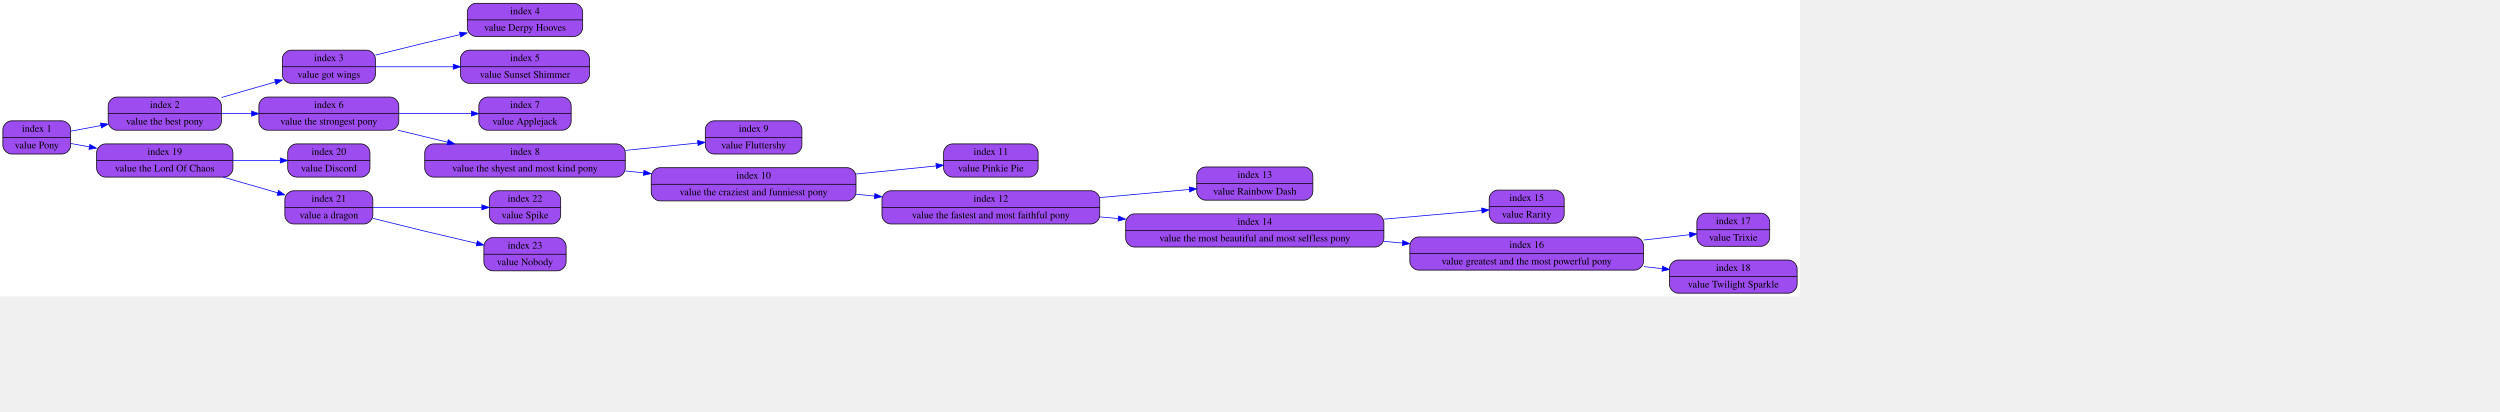
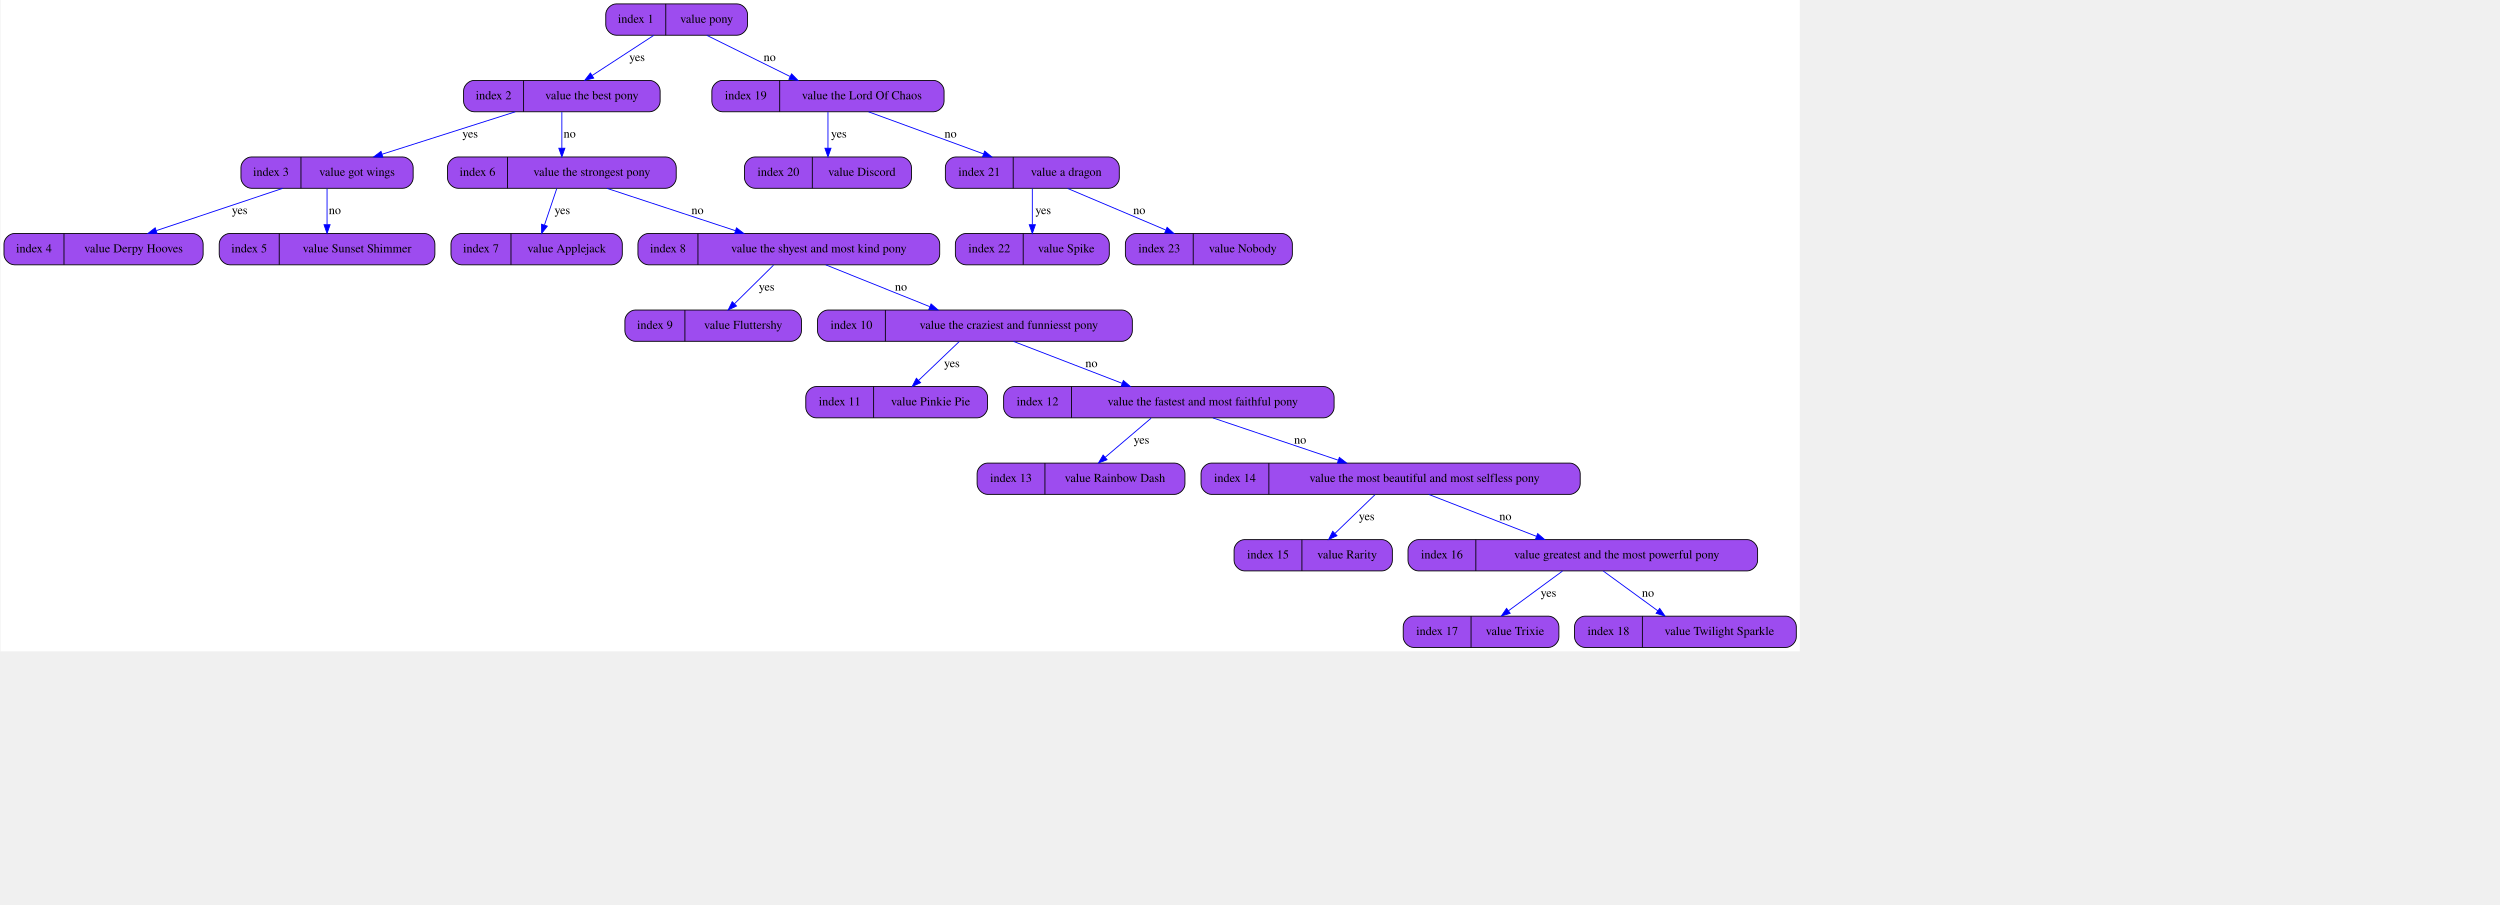
- <svg xmlns="http://www.w3.org/2000/svg" width="3467pt" height="571pt" viewBox="0.00 0.00 2496.00 411.00">
-   <g id="graph0" class="graph" transform="scale(0.72 0.72) rotate(0) translate(4 407)">
-     <polygon fill="white" stroke="transparent" points="-4,4 -4,-407 2492,-407 2492,4 -4,4" />
+ <svg xmlns="http://www.w3.org/2000/svg" width="2874pt" height="1040pt" viewBox="0.00 0.00 2069.00 749.00">
+   <g id="graph0" class="graph" transform="scale(0.72 0.72) rotate(0) translate(4 745)">
+     <polygon fill="white" stroke="transparent" points="-4,4 -4,-745 2065,-745 2065,4 -4,4" />
    <g id="node1" class="node">
-       <path fill="#9d4cef" stroke="black" d="M12,-193.5C12,-193.5 82,-193.5 82,-193.5 88,-193.5 94,-199.5 94,-205.5 94,-205.5 94,-227.5 94,-227.5 94,-233.5 88,-239.5 82,-239.5 82,-239.5 12,-239.5 12,-239.5 6,-239.5 0,-233.5 0,-227.5 0,-227.5 0,-205.5 0,-205.5 0,-199.5 6,-193.5 12,-193.5" />
-       <text text-anchor="middle" x="47" y="-224.3" font-family="Times,serif" font-size="14.00">index 1</text>
-       <polyline fill="none" stroke="black" points="0,-216.5 94,-216.5 " />
-       <text text-anchor="middle" x="47" y="-201.3" font-family="Times,serif" font-size="14.00">value Pony</text>
+       <path fill="#9d4cef" stroke="black" d="M704,-704.5C704,-704.5 843,-704.5 843,-704.5 849,-704.5 855,-710.5 855,-716.5 855,-716.5 855,-728.5 855,-728.5 855,-734.5 849,-740.5 843,-740.5 843,-740.5 704,-740.5 704,-740.5 698,-740.5 692,-734.5 692,-728.5 692,-728.5 692,-716.5 692,-716.5 692,-710.5 698,-704.5 704,-704.5" />
+       <text text-anchor="middle" x="726.5" y="-718.8" font-family="Times,serif" font-size="14.00">index 1</text>
+       <polyline fill="none" stroke="black" points="761,-704.5 761,-740.5 " />
+       <text text-anchor="middle" x="808" y="-718.8" font-family="Times,serif" font-size="14.00">value pony</text>
    </g>
    <g id="node2" class="node">
-       <path fill="#9d4cef" stroke="black" d="M158,-226.5C158,-226.5 291,-226.5 291,-226.5 297,-226.5 303,-232.5 303,-238.5 303,-238.5 303,-260.5 303,-260.5 303,-266.5 297,-272.5 291,-272.5 291,-272.5 158,-272.5 158,-272.5 152,-272.5 146,-266.5 146,-260.5 146,-260.5 146,-238.5 146,-238.5 146,-232.5 152,-226.5 158,-226.5" />
-       <text text-anchor="middle" x="224.5" y="-257.3" font-family="Times,serif" font-size="14.00">index 2</text>
-       <polyline fill="none" stroke="black" points="146,-249.5 303,-249.5 " />
-       <text text-anchor="middle" x="224.5" y="-234.3" font-family="Times,serif" font-size="14.00">value the best pony</text>
+       <path fill="#9d4cef" stroke="black" d="M540.5,-616.5C540.5,-616.5 742.5,-616.5 742.5,-616.5 748.5,-616.5 754.5,-622.5 754.5,-628.5 754.5,-628.5 754.5,-640.5 754.5,-640.5 754.5,-646.5 748.5,-652.5 742.5,-652.5 742.5,-652.5 540.5,-652.5 540.5,-652.5 534.5,-652.5 528.5,-646.5 528.5,-640.5 528.5,-640.5 528.5,-628.5 528.5,-628.5 528.5,-622.5 534.5,-616.5 540.5,-616.5" />
+       <text text-anchor="middle" x="563" y="-630.8" font-family="Times,serif" font-size="14.00">index 2</text>
+       <polyline fill="none" stroke="black" points="597.5,-616.5 597.5,-652.5 " />
+       <text text-anchor="middle" x="676" y="-630.8" font-family="Times,serif" font-size="14.00">value the best pony</text>
    </g>
    <g id="edge1" class="edge">
-       <path fill="none" stroke="blue" d="M94.11,-225.17C106.98,-227.59 121.41,-230.3 135.84,-233.02" />
-       <polygon fill="blue" stroke="blue" points="135.33,-236.48 145.8,-234.89 136.62,-229.6 135.33,-236.48" />
+       <path fill="none" stroke="blue" d="M747.11,-704.3C726.78,-691.06 698.5,-672.64 676.33,-658.19" />
+       <polygon fill="blue" stroke="blue" points="678.14,-655.19 667.85,-652.67 674.32,-661.06 678.14,-655.19" />
+       <text text-anchor="middle" x="728" y="-674.8" font-family="Times,serif" font-size="14.00">yes</text>
    </g>
    <g id="node19" class="node">
-       <path fill="#9d4cef" stroke="black" d="M142,-161.5C142,-161.5 307,-161.5 307,-161.5 313,-161.5 319,-167.5 319,-173.5 319,-173.5 319,-195.5 319,-195.5 319,-201.5 313,-207.5 307,-207.5 307,-207.5 142,-207.5 142,-207.5 136,-207.5 130,-201.5 130,-195.5 130,-195.5 130,-173.5 130,-173.5 130,-167.5 136,-161.5 142,-161.5" />
-       <text text-anchor="middle" x="224.5" y="-192.3" font-family="Times,serif" font-size="14.00">index 19</text>
-       <polyline fill="none" stroke="black" points="130,-184.5 319,-184.5 " />
-       <text text-anchor="middle" x="224.5" y="-169.3" font-family="Times,serif" font-size="14.00">value the Lord Of Chaos</text>
+       <path fill="#9d4cef" stroke="black" d="M826,-616.5C826,-616.5 1069,-616.5 1069,-616.5 1075,-616.5 1081,-622.5 1081,-628.5 1081,-628.5 1081,-640.5 1081,-640.5 1081,-646.5 1075,-652.5 1069,-652.5 1069,-652.5 826,-652.5 826,-652.5 820,-652.5 814,-646.5 814,-640.5 814,-640.5 814,-628.5 814,-628.5 814,-622.5 820,-616.5 826,-616.5" />
+       <text text-anchor="middle" x="853" y="-630.8" font-family="Times,serif" font-size="14.00">index 19</text>
+       <polyline fill="none" stroke="black" points="892,-616.5 892,-652.5 " />
+       <text text-anchor="middle" x="986.5" y="-630.8" font-family="Times,serif" font-size="14.00">value the Lord Of Chaos</text>
    </g>
    <g id="edge18" class="edge">
-       <path fill="none" stroke="blue" d="M94.11,-208.09C102.15,-206.63 110.8,-205.05 119.68,-203.43" />
-       <polygon fill="blue" stroke="blue" points="120.57,-206.83 129.78,-201.59 119.32,-199.94 120.57,-206.83" />
+       <path fill="none" stroke="blue" d="M808.29,-704.3C835.77,-690.72 874.26,-671.7 903.81,-657.09" />
+       <polygon fill="blue" stroke="blue" points="905.65,-660.09 913.06,-652.52 902.55,-653.81 905.65,-660.09" />
+       <text text-anchor="middle" x="880.5" y="-674.8" font-family="Times,serif" font-size="14.00">no</text>
    </g>
    <g id="node3" class="node">
-       <path fill="#9d4cef" stroke="black" d="M399.5,-291.5C399.5,-291.5 504.5,-291.5 504.5,-291.5 510.5,-291.5 516.5,-297.5 516.5,-303.5 516.5,-303.5 516.5,-325.5 516.5,-325.5 516.5,-331.5 510.5,-337.5 504.5,-337.5 504.5,-337.5 399.5,-337.5 399.5,-337.5 393.5,-337.5 387.5,-331.5 387.5,-325.5 387.5,-325.5 387.5,-303.5 387.5,-303.5 387.5,-297.5 393.5,-291.5 399.5,-291.5" />
-       <text text-anchor="middle" x="452" y="-322.3" font-family="Times,serif" font-size="14.00">index 3</text>
-       <polyline fill="none" stroke="black" points="387.5,-314.5 516.5,-314.5 " />
-       <text text-anchor="middle" x="452" y="-299.3" font-family="Times,serif" font-size="14.00">value got wings</text>
+       <path fill="#9d4cef" stroke="black" d="M284.5,-528.5C284.5,-528.5 458.5,-528.5 458.5,-528.5 464.5,-528.5 470.5,-534.5 470.5,-540.5 470.5,-540.5 470.5,-552.5 470.5,-552.5 470.5,-558.5 464.5,-564.5 458.5,-564.5 458.5,-564.5 284.5,-564.5 284.5,-564.5 278.5,-564.5 272.5,-558.5 272.5,-552.5 272.5,-552.5 272.5,-540.5 272.5,-540.5 272.5,-534.5 278.5,-528.5 284.5,-528.5" />
+       <text text-anchor="middle" x="307" y="-542.8" font-family="Times,serif" font-size="14.00">index 3</text>
+       <polyline fill="none" stroke="black" points="341.5,-528.5 341.5,-564.5 " />
+       <text text-anchor="middle" x="406" y="-542.8" font-family="Times,serif" font-size="14.00">value got wings</text>
    </g>
    <g id="edge2" class="edge">
-       <path fill="none" stroke="blue" d="M303.1,-271.87C327.29,-278.84 353.87,-286.5 377.75,-293.39" />
-       <polygon fill="blue" stroke="blue" points="376.88,-296.78 387.45,-296.18 378.81,-290.05 376.88,-296.78" />
+       <path fill="none" stroke="blue" d="M587.83,-616.41C543.76,-602.37 481.23,-582.45 434.73,-567.64" />
+       <polygon fill="blue" stroke="blue" points="435.66,-564.26 425.06,-564.56 433.53,-570.93 435.66,-564.26" />
+       <text text-anchor="middle" x="536" y="-586.8" font-family="Times,serif" font-size="14.00">yes</text>
    </g>
    <g id="node6" class="node">
-       <path fill="#9d4cef" stroke="black" d="M367,-226.5C367,-226.5 537,-226.5 537,-226.5 543,-226.5 549,-232.5 549,-238.5 549,-238.5 549,-260.5 549,-260.5 549,-266.5 543,-272.5 537,-272.5 537,-272.5 367,-272.5 367,-272.5 361,-272.5 355,-266.5 355,-260.5 355,-260.5 355,-238.5 355,-238.5 355,-232.5 361,-226.5 367,-226.5" />
-       <text text-anchor="middle" x="452" y="-257.3" font-family="Times,serif" font-size="14.00">index 6</text>
-       <polyline fill="none" stroke="black" points="355,-249.5 549,-249.5 " />
-       <text text-anchor="middle" x="452" y="-234.3" font-family="Times,serif" font-size="14.00">value the strongest pony</text>
+       <path fill="#9d4cef" stroke="black" d="M522,-528.5C522,-528.5 761,-528.5 761,-528.5 767,-528.5 773,-534.5 773,-540.5 773,-540.5 773,-552.5 773,-552.5 773,-558.5 767,-564.5 761,-564.5 761,-564.5 522,-564.5 522,-564.5 516,-564.5 510,-558.5 510,-552.5 510,-552.5 510,-540.5 510,-540.5 510,-534.5 516,-528.5 522,-528.5" />
+       <text text-anchor="middle" x="544.5" y="-542.8" font-family="Times,serif" font-size="14.00">index 6</text>
+       <polyline fill="none" stroke="black" points="579,-528.5 579,-564.5 " />
+       <text text-anchor="middle" x="676" y="-542.8" font-family="Times,serif" font-size="14.00">value the strongest pony</text>
    </g>
    <g id="edge5" class="edge">
-       <path fill="none" stroke="blue" d="M303.1,-249.5C316.53,-249.5 330.7,-249.5 344.74,-249.5" />
-       <polygon fill="blue" stroke="blue" points="344.92,-253 354.92,-249.5 344.92,-246 344.92,-253" />
+       <path fill="none" stroke="blue" d="M641.5,-616.1C641.5,-604.25 641.5,-588.32 641.5,-574.79" />
+       <polygon fill="blue" stroke="blue" points="645,-574.58 641.5,-564.58 638,-574.58 645,-574.58" />
+       <text text-anchor="middle" x="650.5" y="-586.8" font-family="Times,serif" font-size="14.00">no</text>
    </g>
    <g id="node4" class="node">
-       <path fill="#9d4cef" stroke="black" d="M656,-356.5C656,-356.5 792,-356.5 792,-356.5 798,-356.5 804,-362.5 804,-368.5 804,-368.5 804,-390.5 804,-390.5 804,-396.5 798,-402.5 792,-402.5 792,-402.5 656,-402.5 656,-402.5 650,-402.5 644,-396.5 644,-390.5 644,-390.5 644,-368.5 644,-368.5 644,-362.5 650,-356.5 656,-356.5" />
-       <text text-anchor="middle" x="724" y="-387.3" font-family="Times,serif" font-size="14.00">index 4</text>
-       <polyline fill="none" stroke="black" points="644,-379.5 804,-379.5 " />
-       <text text-anchor="middle" x="724" y="-364.3" font-family="Times,serif" font-size="14.00">value Derpy Hooves</text>
+       <path fill="#9d4cef" stroke="black" d="M12,-440.5C12,-440.5 217,-440.5 217,-440.5 223,-440.5 229,-446.5 229,-452.5 229,-452.5 229,-464.5 229,-464.5 229,-470.5 223,-476.5 217,-476.5 217,-476.5 12,-476.5 12,-476.5 6,-476.5 0,-470.5 0,-464.5 0,-464.5 0,-452.5 0,-452.5 0,-446.5 6,-440.5 12,-440.5" />
+       <text text-anchor="middle" x="34.5" y="-454.8" font-family="Times,serif" font-size="14.00">index 4</text>
+       <polyline fill="none" stroke="black" points="69,-440.5 69,-476.5 " />
+       <text text-anchor="middle" x="149" y="-454.8" font-family="Times,serif" font-size="14.00">value Derpy Hooves</text>
    </g>
    <g id="edge3" class="edge">
-       <path fill="none" stroke="blue" d="M516.73,-330.67C538.38,-336.1 562.72,-342.13 585,-347.5 600.74,-351.29 617.51,-355.25 633.74,-359.04" />
-       <polygon fill="blue" stroke="blue" points="633.23,-362.51 643.77,-361.37 634.82,-355.7 633.23,-362.51" />
+       <path fill="none" stroke="blue" d="M320.42,-528.41C278.64,-514.43 219.45,-494.62 175.24,-479.83" />
+       <polygon fill="blue" stroke="blue" points="176.08,-476.42 165.49,-476.56 173.86,-483.05 176.08,-476.42" />
+       <text text-anchor="middle" x="271" y="-498.8" font-family="Times,serif" font-size="14.00">yes</text>
    </g>
    <g id="node5" class="node">
-       <path fill="#9d4cef" stroke="black" d="M646.5,-291.5C646.5,-291.5 801.5,-291.5 801.5,-291.5 807.5,-291.5 813.5,-297.5 813.5,-303.5 813.5,-303.5 813.5,-325.5 813.5,-325.5 813.5,-331.5 807.5,-337.5 801.5,-337.5 801.5,-337.5 646.5,-337.5 646.5,-337.5 640.5,-337.5 634.5,-331.5 634.5,-325.5 634.5,-325.5 634.5,-303.5 634.5,-303.5 634.5,-297.5 640.5,-291.5 646.5,-291.5" />
-       <text text-anchor="middle" x="724" y="-322.3" font-family="Times,serif" font-size="14.00">index 5</text>
-       <polyline fill="none" stroke="black" points="634.5,-314.5 813.5,-314.5 " />
-       <text text-anchor="middle" x="724" y="-299.3" font-family="Times,serif" font-size="14.00">value Sunset Shimmer</text>
+       <path fill="#9d4cef" stroke="black" d="M259.5,-440.5C259.5,-440.5 483.5,-440.5 483.5,-440.5 489.5,-440.5 495.5,-446.5 495.5,-452.5 495.5,-452.5 495.5,-464.5 495.5,-464.5 495.5,-470.5 489.5,-476.5 483.5,-476.5 483.5,-476.5 259.5,-476.5 259.5,-476.5 253.5,-476.5 247.5,-470.5 247.5,-464.5 247.5,-464.5 247.5,-452.5 247.5,-452.5 247.5,-446.5 253.5,-440.5 259.5,-440.5" />
+       <text text-anchor="middle" x="282" y="-454.8" font-family="Times,serif" font-size="14.00">index 5</text>
+       <polyline fill="none" stroke="black" points="316.5,-440.5 316.5,-476.5 " />
+       <text text-anchor="middle" x="406" y="-454.8" font-family="Times,serif" font-size="14.00">value Sunset Shimmer</text>
    </g>
    <g id="edge4" class="edge">
-       <path fill="none" stroke="blue" d="M516.64,-314.5C548.78,-314.5 588.49,-314.5 624.46,-314.5" />
-       <polygon fill="blue" stroke="blue" points="624.5,-318 634.5,-314.5 624.5,-311 624.5,-318" />
+       <path fill="none" stroke="blue" d="M371.5,-528.1C371.5,-516.25 371.5,-500.32 371.5,-486.79" />
+       <polygon fill="blue" stroke="blue" points="375,-486.58 371.5,-476.58 368,-486.58 375,-486.58" />
+       <text text-anchor="middle" x="380.5" y="-498.8" font-family="Times,serif" font-size="14.00">no</text>
    </g>
    <g id="node7" class="node">
-       <path fill="#9d4cef" stroke="black" d="M672,-226.5C672,-226.5 776,-226.5 776,-226.5 782,-226.5 788,-232.5 788,-238.5 788,-238.5 788,-260.5 788,-260.5 788,-266.5 782,-272.5 776,-272.5 776,-272.5 672,-272.5 672,-272.5 666,-272.5 660,-266.5 660,-260.5 660,-260.5 660,-238.5 660,-238.5 660,-232.5 666,-226.5 672,-226.5" />
-       <text text-anchor="middle" x="724" y="-257.3" font-family="Times,serif" font-size="14.00">index 7</text>
-       <polyline fill="none" stroke="black" points="660,-249.5 788,-249.5 " />
-       <text text-anchor="middle" x="724" y="-234.3" font-family="Times,serif" font-size="14.00">value Applejack</text>
+       <path fill="#9d4cef" stroke="black" d="M526,-440.5C526,-440.5 699,-440.5 699,-440.5 705,-440.5 711,-446.5 711,-452.5 711,-452.5 711,-464.5 711,-464.5 711,-470.5 705,-476.5 699,-476.5 699,-476.5 526,-476.5 526,-476.5 520,-476.5 514,-470.5 514,-464.5 514,-464.5 514,-452.5 514,-452.5 514,-446.5 520,-440.5 526,-440.5" />
+       <text text-anchor="middle" x="548.5" y="-454.8" font-family="Times,serif" font-size="14.00">index 7</text>
+       <polyline fill="none" stroke="black" points="583,-440.5 583,-476.5 " />
+       <text text-anchor="middle" x="647" y="-454.8" font-family="Times,serif" font-size="14.00">value Applejack</text>
    </g>
    <g id="edge6" class="edge">
-       <path fill="none" stroke="blue" d="M549.33,-249.5C582.26,-249.5 618.54,-249.5 649.39,-249.5" />
-       <polygon fill="blue" stroke="blue" points="649.63,-253 659.63,-249.5 649.63,-246 649.63,-253" />
+       <path fill="none" stroke="blue" d="M635.63,-528.1C631.6,-516.13 626.16,-500 621.57,-486.39" />
+       <polygon fill="blue" stroke="blue" points="624.77,-484.94 618.26,-476.58 618.14,-487.18 624.77,-484.94" />
+       <text text-anchor="middle" x="642" y="-498.8" font-family="Times,serif" font-size="14.00">yes</text>
    </g>
    <g id="node8" class="node">
-       <path fill="#9d4cef" stroke="black" d="M597,-161.5C597,-161.5 851,-161.5 851,-161.5 857,-161.5 863,-167.5 863,-173.5 863,-173.5 863,-195.5 863,-195.5 863,-201.5 857,-207.5 851,-207.5 851,-207.5 597,-207.5 597,-207.5 591,-207.5 585,-201.5 585,-195.5 585,-195.5 585,-173.5 585,-173.5 585,-167.5 591,-161.5 597,-161.5" />
-       <text text-anchor="middle" x="724" y="-192.3" font-family="Times,serif" font-size="14.00">index 8</text>
-       <polyline fill="none" stroke="black" points="585,-184.5 863,-184.5 " />
-       <text text-anchor="middle" x="724" y="-169.3" font-family="Times,serif" font-size="14.00">value the shyest and most kind pony</text>
+       <path fill="#9d4cef" stroke="black" d="M741,-440.5C741,-440.5 1064,-440.5 1064,-440.5 1070,-440.5 1076,-446.5 1076,-452.5 1076,-452.5 1076,-464.5 1076,-464.5 1076,-470.5 1070,-476.5 1064,-476.5 1064,-476.5 741,-476.5 741,-476.5 735,-476.5 729,-470.5 729,-464.5 729,-464.5 729,-452.5 729,-452.5 729,-446.5 735,-440.5 741,-440.5" />
+       <text text-anchor="middle" x="763.5" y="-454.8" font-family="Times,serif" font-size="14.00">index 8</text>
+       <polyline fill="none" stroke="black" points="798,-440.5 798,-476.5 " />
+       <text text-anchor="middle" x="937" y="-454.8" font-family="Times,serif" font-size="14.00">value the shyest and most kind pony</text>
    </g>
    <g id="edge7" class="edge">
-       <path fill="none" stroke="blue" d="M547.81,-226.48C560.31,-223.45 572.96,-220.4 585,-217.5 595.27,-215.03 605.97,-212.46 616.67,-209.89" />
-       <polygon fill="blue" stroke="blue" points="617.57,-213.28 626.48,-207.54 615.94,-206.47 617.57,-213.28" />
+       <path fill="none" stroke="blue" d="M693.38,-528.41C735.9,-514.4 796.17,-494.54 841.09,-479.73" />
+       <polygon fill="blue" stroke="blue" points="842.32,-483.02 850.72,-476.56 840.13,-476.37 842.32,-483.02" />
+       <text text-anchor="middle" x="797.5" y="-498.8" font-family="Times,serif" font-size="14.00">no</text>
    </g>
    <g id="node9" class="node">
-       <path fill="#9d4cef" stroke="black" d="M986,-193.5C986,-193.5 1096,-193.5 1096,-193.5 1102,-193.5 1108,-199.5 1108,-205.5 1108,-205.5 1108,-227.5 1108,-227.5 1108,-233.5 1102,-239.5 1096,-239.5 1096,-239.5 986,-239.5 986,-239.5 980,-239.5 974,-233.5 974,-227.5 974,-227.5 974,-205.5 974,-205.5 974,-199.5 980,-193.5 986,-193.5" />
-       <text text-anchor="middle" x="1041" y="-224.3" font-family="Times,serif" font-size="14.00">index 9</text>
-       <polyline fill="none" stroke="black" points="974,-216.5 1108,-216.5 " />
-       <text text-anchor="middle" x="1041" y="-201.3" font-family="Times,serif" font-size="14.00">value Fluttershy</text>
+       <path fill="#9d4cef" stroke="black" d="M726,-352.5C726,-352.5 905,-352.5 905,-352.5 911,-352.5 917,-358.5 917,-364.5 917,-364.5 917,-376.5 917,-376.5 917,-382.5 911,-388.5 905,-388.5 905,-388.5 726,-388.5 726,-388.5 720,-388.5 714,-382.5 714,-376.5 714,-376.5 714,-364.5 714,-364.5 714,-358.5 720,-352.5 726,-352.5" />
+       <text text-anchor="middle" x="748.5" y="-366.8" font-family="Times,serif" font-size="14.00">index 9</text>
+       <polyline fill="none" stroke="black" points="783,-352.5 783,-388.5 " />
+       <text text-anchor="middle" x="850" y="-366.8" font-family="Times,serif" font-size="14.00">value Fluttershy</text>
    </g>
    <g id="edge8" class="edge">
-       <path fill="none" stroke="blue" d="M863.16,-198.54C897.62,-202.04 933.33,-205.66 963.56,-208.73" />
-       <polygon fill="blue" stroke="blue" points="963.29,-212.23 973.59,-209.75 964,-205.26 963.29,-212.23" />
+       <path fill="none" stroke="blue" d="M884.89,-440.1C871.96,-427.31 854.21,-409.77 839.91,-395.63" />
+       <polygon fill="blue" stroke="blue" points="842.36,-393.12 832.78,-388.58 837.43,-398.1 842.36,-393.12" />
+       <text text-anchor="middle" x="877" y="-410.8" font-family="Times,serif" font-size="14.00">yes</text>
    </g>
    <g id="node10" class="node">
-       <path fill="#9d4cef" stroke="black" d="M911,-128.5C911,-128.5 1171,-128.5 1171,-128.5 1177,-128.5 1183,-134.5 1183,-140.5 1183,-140.5 1183,-162.5 1183,-162.5 1183,-168.5 1177,-174.5 1171,-174.5 1171,-174.5 911,-174.5 911,-174.5 905,-174.5 899,-168.5 899,-162.5 899,-162.5 899,-140.5 899,-140.5 899,-134.5 905,-128.5 911,-128.5" />
-       <text text-anchor="middle" x="1041" y="-159.3" font-family="Times,serif" font-size="14.00">index 10</text>
-       <polyline fill="none" stroke="black" points="899,-151.5 1183,-151.5 " />
-       <text text-anchor="middle" x="1041" y="-136.3" font-family="Times,serif" font-size="14.00">value the craziest and funniesst pony</text>
+       <path fill="#9d4cef" stroke="black" d="M947.5,-352.5C947.5,-352.5 1285.5,-352.5 1285.5,-352.5 1291.5,-352.5 1297.5,-358.5 1297.5,-364.5 1297.5,-364.5 1297.5,-376.5 1297.5,-376.5 1297.5,-382.5 1291.5,-388.5 1285.5,-388.5 1285.5,-388.5 947.5,-388.5 947.5,-388.5 941.5,-388.5 935.5,-382.5 935.5,-376.5 935.5,-376.5 935.5,-364.5 935.5,-364.5 935.5,-358.5 941.5,-352.5 947.5,-352.5" />
+       <text text-anchor="middle" x="974.5" y="-366.8" font-family="Times,serif" font-size="14.00">index 10</text>
+       <polyline fill="none" stroke="black" points="1013.5,-352.5 1013.5,-388.5 " />
+       <text text-anchor="middle" x="1155.5" y="-366.8" font-family="Times,serif" font-size="14.00">value the craziest and funniesst pony</text>
    </g>
    <g id="edge9" class="edge">
-       <path fill="none" stroke="blue" d="M863.16,-170.03C871.6,-169.14 880.11,-168.25 888.6,-167.36" />
-       <polygon fill="blue" stroke="blue" points="888.96,-170.84 898.54,-166.32 888.23,-163.88 888.96,-170.84" />
+       <path fill="none" stroke="blue" d="M945.04,-440.41C979.39,-426.6 1027.87,-407.12 1064.52,-392.39" />
+       <polygon fill="blue" stroke="blue" points="1066.07,-395.54 1074.05,-388.56 1063.46,-389.04 1066.07,-395.54" />
+       <text text-anchor="middle" x="1031.5" y="-410.8" font-family="Times,serif" font-size="14.00">no</text>
    </g>
    <g id="node11" class="node">
-       <path fill="#9d4cef" stroke="black" d="M1316.5,-161.5C1316.5,-161.5 1423.5,-161.5 1423.5,-161.5 1429.5,-161.5 1435.5,-167.5 1435.5,-173.5 1435.5,-173.5 1435.5,-195.5 1435.5,-195.5 1435.5,-201.5 1429.5,-207.5 1423.5,-207.5 1423.5,-207.5 1316.5,-207.5 1316.5,-207.5 1310.5,-207.5 1304.5,-201.5 1304.5,-195.5 1304.5,-195.5 1304.5,-173.5 1304.5,-173.5 1304.5,-167.5 1310.5,-161.5 1316.5,-161.5" />
-       <text text-anchor="middle" x="1370" y="-192.3" font-family="Times,serif" font-size="14.00">index 11</text>
-       <polyline fill="none" stroke="black" points="1304.5,-184.5 1435.5,-184.5 " />
-       <text text-anchor="middle" x="1370" y="-169.3" font-family="Times,serif" font-size="14.00">value Pinkie Pie</text>
+       <path fill="#9d4cef" stroke="black" d="M934,-264.5C934,-264.5 1119,-264.5 1119,-264.5 1125,-264.5 1131,-270.5 1131,-276.5 1131,-276.5 1131,-288.5 1131,-288.5 1131,-294.5 1125,-300.5 1119,-300.5 1119,-300.5 934,-300.5 934,-300.5 928,-300.5 922,-294.5 922,-288.5 922,-288.5 922,-276.5 922,-276.5 922,-270.5 928,-264.5 934,-264.5" />
+       <text text-anchor="middle" x="961" y="-278.8" font-family="Times,serif" font-size="14.00">index 11</text>
+       <polyline fill="none" stroke="black" points="1000,-264.5 1000,-300.5 " />
+       <text text-anchor="middle" x="1065.5" y="-278.8" font-family="Times,serif" font-size="14.00">value Pinkie Pie</text>
    </g>
    <g id="edge10" class="edge">
-       <path fill="none" stroke="blue" d="M1183.05,-165.73C1221.27,-169.59 1261.16,-173.62 1294.15,-176.95" />
-       <polygon fill="blue" stroke="blue" points="1293.86,-180.43 1304.16,-177.96 1294.56,-173.47 1293.86,-180.43" />
+       <path fill="none" stroke="blue" d="M1098.29,-352.1C1084.9,-339.31 1066.55,-321.77 1051.75,-307.63" />
+       <polygon fill="blue" stroke="blue" points="1054.03,-304.96 1044.38,-300.58 1049.19,-310.02 1054.03,-304.96" />
+       <text text-anchor="middle" x="1090" y="-322.8" font-family="Times,serif" font-size="14.00">yes</text>
    </g>
    <g id="node12" class="node">
-       <path fill="#9d4cef" stroke="black" d="M1231,-96.5C1231,-96.5 1509,-96.5 1509,-96.5 1515,-96.5 1521,-102.5 1521,-108.5 1521,-108.5 1521,-130.5 1521,-130.5 1521,-136.5 1515,-142.5 1509,-142.5 1509,-142.5 1231,-142.5 1231,-142.5 1225,-142.5 1219,-136.5 1219,-130.5 1219,-130.5 1219,-108.5 1219,-108.5 1219,-102.5 1225,-96.5 1231,-96.5" />
-       <text text-anchor="middle" x="1370" y="-127.3" font-family="Times,serif" font-size="14.00">index 12</text>
-       <polyline fill="none" stroke="black" points="1219,-119.5 1521,-119.5 " />
-       <text text-anchor="middle" x="1370" y="-104.3" font-family="Times,serif" font-size="14.00">value the fastest and most faithful pony</text>
+       <path fill="#9d4cef" stroke="black" d="M1161.5,-264.5C1161.5,-264.5 1517.5,-264.5 1517.5,-264.5 1523.5,-264.5 1529.5,-270.5 1529.5,-276.5 1529.5,-276.5 1529.5,-288.5 1529.5,-288.5 1529.5,-294.5 1523.5,-300.5 1517.5,-300.5 1517.5,-300.5 1161.5,-300.5 1161.5,-300.5 1155.5,-300.5 1149.5,-294.5 1149.5,-288.5 1149.5,-288.5 1149.5,-276.5 1149.5,-276.5 1149.5,-270.5 1155.5,-264.5 1161.5,-264.5" />
+       <text text-anchor="middle" x="1188.5" y="-278.8" font-family="Times,serif" font-size="14.00">index 12</text>
+       <polyline fill="none" stroke="black" points="1227.5,-264.5 1227.5,-300.5 " />
+       <text text-anchor="middle" x="1378.5" y="-278.8" font-family="Times,serif" font-size="14.00">value the fastest and most faithful pony</text>
    </g>
    <g id="edge11" class="edge">
-       <path fill="none" stroke="blue" d="M1183.05,-137.7C1191.56,-136.86 1200.15,-136.02 1208.73,-135.18" />
-       <polygon fill="blue" stroke="blue" points="1209.19,-138.66 1218.8,-134.2 1208.5,-131.69 1209.19,-138.66" />
+       <path fill="none" stroke="blue" d="M1160.82,-352.41C1196.77,-338.54 1247.57,-318.95 1285.82,-304.2" />
+       <polygon fill="blue" stroke="blue" points="1287.19,-307.43 1295.26,-300.56 1284.67,-300.89 1287.19,-307.43" />
+       <text text-anchor="middle" x="1250.5" y="-322.8" font-family="Times,serif" font-size="14.00">no</text>
    </g>
    <g id="node13" class="node">
-       <path fill="#9d4cef" stroke="black" d="M1667.5,-129.5C1667.5,-129.5 1804.5,-129.5 1804.5,-129.5 1810.5,-129.5 1816.5,-135.5 1816.5,-141.5 1816.5,-141.5 1816.5,-163.5 1816.5,-163.5 1816.5,-169.5 1810.5,-175.5 1804.5,-175.5 1804.5,-175.5 1667.5,-175.5 1667.5,-175.5 1661.5,-175.5 1655.5,-169.5 1655.5,-163.5 1655.5,-163.5 1655.5,-141.5 1655.5,-141.5 1655.5,-135.5 1661.5,-129.5 1667.5,-129.5" />
-       <text text-anchor="middle" x="1736" y="-160.3" font-family="Times,serif" font-size="14.00">index 13</text>
-       <polyline fill="none" stroke="black" points="1655.5,-152.5 1816.5,-152.5 " />
-       <text text-anchor="middle" x="1736" y="-137.3" font-family="Times,serif" font-size="14.00">value Rainbow Dash</text>
+       <path fill="#9d4cef" stroke="black" d="M1131,-176.5C1131,-176.5 1346,-176.5 1346,-176.5 1352,-176.5 1358,-182.5 1358,-188.5 1358,-188.5 1358,-200.5 1358,-200.5 1358,-206.5 1352,-212.5 1346,-212.5 1346,-212.5 1131,-212.5 1131,-212.5 1125,-212.5 1119,-206.5 1119,-200.5 1119,-200.5 1119,-188.5 1119,-188.5 1119,-182.5 1125,-176.5 1131,-176.5" />
+       <text text-anchor="middle" x="1158" y="-190.8" font-family="Times,serif" font-size="14.00">index 13</text>
+       <polyline fill="none" stroke="black" points="1197,-176.5 1197,-212.5 " />
+       <text text-anchor="middle" x="1277.5" y="-190.8" font-family="Times,serif" font-size="14.00">value Rainbow Dash</text>
    </g>
    <g id="edge12" class="edge">
-       <path fill="none" stroke="blue" d="M1521.15,-133.11C1563.22,-136.93 1607.63,-140.95 1645.01,-144.34" />
-       <polygon fill="blue" stroke="blue" points="1645.09,-147.86 1655.36,-145.28 1645.72,-140.89 1645.09,-147.86" />
+       <path fill="none" stroke="blue" d="M1319.06,-264.1C1303.9,-251.19 1283.06,-233.45 1266.38,-219.24" />
+       <polygon fill="blue" stroke="blue" points="1268.45,-216.4 1258.56,-212.58 1263.91,-221.73 1268.45,-216.4" />
+       <text text-anchor="middle" x="1308" y="-234.8" font-family="Times,serif" font-size="14.00">yes</text>
    </g>
    <g id="node14" class="node">
-       <path fill="#9d4cef" stroke="black" d="M1569,-64.5C1569,-64.5 1903,-64.5 1903,-64.5 1909,-64.5 1915,-70.5 1915,-76.5 1915,-76.5 1915,-98.5 1915,-98.5 1915,-104.5 1909,-110.5 1903,-110.5 1903,-110.5 1569,-110.5 1569,-110.5 1563,-110.5 1557,-104.5 1557,-98.5 1557,-98.5 1557,-76.5 1557,-76.5 1557,-70.5 1563,-64.5 1569,-64.5" />
-       <text text-anchor="middle" x="1736" y="-95.3" font-family="Times,serif" font-size="14.00">index 14</text>
-       <polyline fill="none" stroke="black" points="1557,-87.5 1915,-87.5 " />
-       <text text-anchor="middle" x="1736" y="-72.3" font-family="Times,serif" font-size="14.00">value the most beautiful and most selfless pony</text>
+       <path fill="#9d4cef" stroke="black" d="M1388.5,-176.5C1388.5,-176.5 1800.5,-176.5 1800.5,-176.5 1806.5,-176.5 1812.5,-182.5 1812.5,-188.5 1812.5,-188.5 1812.5,-200.5 1812.5,-200.5 1812.5,-206.5 1806.5,-212.5 1800.5,-212.5 1800.5,-212.5 1388.5,-212.5 1388.5,-212.5 1382.5,-212.5 1376.5,-206.5 1376.5,-200.5 1376.5,-200.5 1376.5,-188.5 1376.5,-188.5 1376.5,-182.5 1382.5,-176.5 1388.5,-176.5" />
+       <text text-anchor="middle" x="1415.5" y="-190.8" font-family="Times,serif" font-size="14.00">index 14</text>
+       <polyline fill="none" stroke="black" points="1454.5,-176.5 1454.5,-212.5 " />
+       <text text-anchor="middle" x="1633.5" y="-190.8" font-family="Times,serif" font-size="14.00">value the most beautiful and most selfless pony</text>
    </g>
    <g id="edge13" class="edge">
-       <path fill="none" stroke="blue" d="M1521.15,-106.3C1529.6,-105.56 1538.14,-104.81 1546.7,-104.05" />
-       <polygon fill="blue" stroke="blue" points="1547.09,-107.53 1556.75,-103.17 1546.48,-100.56 1547.09,-107.53" />
+       <path fill="none" stroke="blue" d="M1390.18,-264.41C1431.64,-250.43 1490.37,-230.62 1534.23,-215.83" />
+       <polygon fill="blue" stroke="blue" points="1535.55,-219.07 1543.91,-212.56 1533.32,-212.44 1535.55,-219.07" />
+       <text text-anchor="middle" x="1490.5" y="-234.8" font-family="Times,serif" font-size="14.00">no</text>
    </g>
    <g id="node15" class="node">
-       <path fill="#9d4cef" stroke="black" d="M2073,-97.5C2073,-97.5 2153,-97.5 2153,-97.5 2159,-97.5 2165,-103.5 2165,-109.5 2165,-109.5 2165,-131.5 2165,-131.5 2165,-137.5 2159,-143.5 2153,-143.5 2153,-143.5 2073,-143.5 2073,-143.5 2067,-143.5 2061,-137.5 2061,-131.5 2061,-131.5 2061,-109.5 2061,-109.5 2061,-103.5 2067,-97.5 2073,-97.5" />
-       <text text-anchor="middle" x="2113" y="-128.3" font-family="Times,serif" font-size="14.00">index 15</text>
-       <polyline fill="none" stroke="black" points="2061,-120.5 2165,-120.5 " />
-       <text text-anchor="middle" x="2113" y="-105.3" font-family="Times,serif" font-size="14.00">value Rarity</text>
+       <path fill="#9d4cef" stroke="black" d="M1426.5,-88.5C1426.5,-88.5 1584.5,-88.5 1584.5,-88.5 1590.5,-88.5 1596.5,-94.5 1596.5,-100.5 1596.5,-100.5 1596.5,-112.5 1596.5,-112.5 1596.5,-118.5 1590.5,-124.5 1584.5,-124.5 1584.5,-124.5 1426.5,-124.5 1426.5,-124.5 1420.5,-124.5 1414.5,-118.5 1414.5,-112.5 1414.5,-112.5 1414.5,-100.5 1414.5,-100.5 1414.5,-94.5 1420.5,-88.5 1426.5,-88.5" />
+       <text text-anchor="middle" x="1453.5" y="-102.8" font-family="Times,serif" font-size="14.00">index 15</text>
+       <polyline fill="none" stroke="black" points="1492.5,-88.5 1492.5,-124.5 " />
+       <text text-anchor="middle" x="1544.5" y="-102.8" font-family="Times,serif" font-size="14.00">value Rarity</text>
    </g>
    <g id="edge14" class="edge">
-       <path fill="none" stroke="blue" d="M1915.17,-103.18C1963.88,-107.47 2013.43,-111.83 2050.63,-115.1" />
-       <polygon fill="blue" stroke="blue" points="2050.52,-118.6 2060.79,-115.99 2051.13,-111.63 2050.52,-118.6" />
+       <path fill="none" stroke="blue" d="M1576.49,-176.1C1563.25,-163.31 1545.1,-145.77 1530.47,-131.63" />
+       <polygon fill="blue" stroke="blue" points="1532.8,-129.02 1523.18,-124.58 1527.94,-134.05 1532.8,-129.02" />
+       <text text-anchor="middle" x="1567" y="-146.8" font-family="Times,serif" font-size="14.00">yes</text>
    </g>
    <g id="node16" class="node">
-       <path fill="#9d4cef" stroke="black" d="M1963,-32.5C1963,-32.5 2263,-32.5 2263,-32.5 2269,-32.5 2275,-38.5 2275,-44.5 2275,-44.5 2275,-66.5 2275,-66.5 2275,-72.5 2269,-78.5 2263,-78.5 2263,-78.5 1963,-78.5 1963,-78.5 1957,-78.5 1951,-72.5 1951,-66.5 1951,-66.5 1951,-44.5 1951,-44.5 1951,-38.5 1957,-32.5 1963,-32.5" />
-       <text text-anchor="middle" x="2113" y="-63.3" font-family="Times,serif" font-size="14.00">index 16</text>
-       <polyline fill="none" stroke="black" points="1951,-55.5 2275,-55.5 " />
-       <text text-anchor="middle" x="2113" y="-40.3" font-family="Times,serif" font-size="14.00">value greatest and the most powerful pony</text>
+       <path fill="#9d4cef" stroke="black" d="M1626.5,-88.5C1626.5,-88.5 2004.5,-88.5 2004.5,-88.5 2010.5,-88.5 2016.5,-94.5 2016.5,-100.5 2016.5,-100.5 2016.5,-112.5 2016.5,-112.5 2016.5,-118.5 2010.5,-124.5 2004.5,-124.5 2004.5,-124.5 1626.5,-124.5 1626.5,-124.5 1620.5,-124.5 1614.5,-118.5 1614.5,-112.5 1614.5,-112.5 1614.5,-100.5 1614.5,-100.5 1614.5,-94.5 1620.5,-88.5 1626.5,-88.5" />
+       <text text-anchor="middle" x="1653.5" y="-102.8" font-family="Times,serif" font-size="14.00">index 16</text>
+       <polyline fill="none" stroke="black" points="1692.5,-88.5 1692.5,-124.5 " />
+       <text text-anchor="middle" x="1854.5" y="-102.8" font-family="Times,serif" font-size="14.00">value greatest and the most powerful pony</text>
    </g>
    <g id="edge15" class="edge">
-       <path fill="none" stroke="blue" d="M1915.17,-72.3C1923.72,-71.57 1932.31,-70.83 1940.84,-70.11" />
-       <polygon fill="blue" stroke="blue" points="1941.17,-73.59 1950.84,-69.25 1940.58,-66.62 1941.17,-73.59" />
+       <path fill="none" stroke="blue" d="M1638.43,-176.41C1674.05,-162.54 1724.4,-142.95 1762.3,-128.2" />
+       <polygon fill="blue" stroke="blue" points="1763.61,-131.45 1771.66,-124.56 1761.07,-124.93 1763.61,-131.45" />
+       <text text-anchor="middle" x="1726.5" y="-146.8" font-family="Times,serif" font-size="14.00">no</text>
    </g>
    <g id="node17" class="node">
-       <path fill="#9d4cef" stroke="black" d="M2361,-65.5C2361,-65.5 2438,-65.5 2438,-65.5 2444,-65.5 2450,-71.5 2450,-77.5 2450,-77.5 2450,-99.5 2450,-99.5 2450,-105.5 2444,-111.5 2438,-111.5 2438,-111.5 2361,-111.5 2361,-111.5 2355,-111.5 2349,-105.5 2349,-99.5 2349,-99.5 2349,-77.5 2349,-77.5 2349,-71.5 2355,-65.5 2361,-65.5" />
-       <text text-anchor="middle" x="2399.5" y="-96.3" font-family="Times,serif" font-size="14.00">index 17</text>
-       <polyline fill="none" stroke="black" points="2349,-88.5 2450,-88.5 " />
-       <text text-anchor="middle" x="2399.5" y="-73.3" font-family="Times,serif" font-size="14.00">value Trixie</text>
+       <path fill="#9d4cef" stroke="black" d="M1621,-0.5C1621,-0.5 1776,-0.5 1776,-0.5 1782,-0.5 1788,-6.5 1788,-12.5 1788,-12.5 1788,-24.5 1788,-24.5 1788,-30.5 1782,-36.5 1776,-36.5 1776,-36.5 1621,-36.5 1621,-36.5 1615,-36.5 1609,-30.5 1609,-24.5 1609,-24.5 1609,-12.5 1609,-12.5 1609,-6.5 1615,-0.5 1621,-0.5" />
+       <text text-anchor="middle" x="1648" y="-14.8" font-family="Times,serif" font-size="14.00">index 17</text>
+       <polyline fill="none" stroke="black" points="1687,-0.5 1687,-36.5 " />
+       <text text-anchor="middle" x="1737.5" y="-14.8" font-family="Times,serif" font-size="14.00">value Trixie</text>
    </g>
    <g id="edge16" class="edge">
-       <path fill="none" stroke="blue" d="M2275.37,-74.22C2297.91,-76.83 2319.8,-79.37 2338.71,-81.56" />
-       <polygon fill="blue" stroke="blue" points="2338.56,-85.07 2348.9,-82.75 2339.37,-78.12 2338.56,-85.07" />
+       <path fill="none" stroke="blue" d="M1792.1,-88.3C1774.33,-75.24 1749.69,-57.13 1730.15,-42.77" />
+       <polygon fill="blue" stroke="blue" points="1731.99,-39.77 1721.85,-36.67 1727.84,-45.41 1731.99,-39.77" />
+       <text text-anchor="middle" x="1776" y="-58.8" font-family="Times,serif" font-size="14.00">yes</text>
    </g>
    <g id="node18" class="node">
-       <path fill="#9d4cef" stroke="black" d="M2323,-0.5C2323,-0.5 2476,-0.5 2476,-0.5 2482,-0.5 2488,-6.5 2488,-12.5 2488,-12.5 2488,-34.5 2488,-34.5 2488,-40.5 2482,-46.5 2476,-46.5 2476,-46.5 2323,-46.5 2323,-46.5 2317,-46.5 2311,-40.5 2311,-34.5 2311,-34.5 2311,-12.5 2311,-12.5 2311,-6.5 2317,-0.5 2323,-0.5" />
-       <text text-anchor="middle" x="2399.5" y="-31.3" font-family="Times,serif" font-size="14.00">index 18</text>
-       <polyline fill="none" stroke="black" points="2311,-23.5 2488,-23.5 " />
-       <text text-anchor="middle" x="2399.5" y="-8.3" font-family="Times,serif" font-size="14.00">value Twilight Sparkle</text>
+       <path fill="#9d4cef" stroke="black" d="M1818,-0.5C1818,-0.5 2049,-0.5 2049,-0.5 2055,-0.5 2061,-6.5 2061,-12.5 2061,-12.5 2061,-24.5 2061,-24.5 2061,-30.5 2055,-36.5 2049,-36.5 2049,-36.5 1818,-36.5 1818,-36.5 1812,-36.5 1806,-30.5 1806,-24.5 1806,-24.5 1806,-12.5 1806,-12.5 1806,-6.5 1812,-0.5 1818,-0.5" />
+       <text text-anchor="middle" x="1845" y="-14.8" font-family="Times,serif" font-size="14.00">index 18</text>
+       <polyline fill="none" stroke="black" points="1884,-0.5 1884,-36.5 " />
+       <text text-anchor="middle" x="1972.5" y="-14.8" font-family="Times,serif" font-size="14.00">value Twilight Sparkle</text>
    </g>
    <g id="edge17" class="edge">
-       <path fill="none" stroke="blue" d="M2275.37,-37.35C2284.02,-36.38 2292.57,-35.41 2300.9,-34.48" />
-       <polygon fill="blue" stroke="blue" points="2301.38,-37.95 2310.93,-33.35 2300.6,-30.99 2301.38,-37.95" />
+       <path fill="none" stroke="blue" d="M1839.1,-88.3C1857.1,-75.18 1882.09,-56.97 1901.84,-42.57" />
+       <polygon fill="blue" stroke="blue" points="1903.93,-45.39 1909.95,-36.67 1899.8,-39.73 1903.93,-45.39" />
+       <text text-anchor="middle" x="1890.5" y="-58.8" font-family="Times,serif" font-size="14.00">no</text>
    </g>
    <g id="node20" class="node">
-       <path fill="#9d4cef" stroke="black" d="M407,-161.5C407,-161.5 497,-161.5 497,-161.5 503,-161.5 509,-167.5 509,-173.5 509,-173.5 509,-195.5 509,-195.5 509,-201.5 503,-207.5 497,-207.5 497,-207.5 407,-207.5 407,-207.5 401,-207.5 395,-201.5 395,-195.5 395,-195.5 395,-173.5 395,-173.5 395,-167.5 401,-161.5 407,-161.5" />
-       <text text-anchor="middle" x="452" y="-192.3" font-family="Times,serif" font-size="14.00">index 20</text>
-       <polyline fill="none" stroke="black" points="395,-184.5 509,-184.5 " />
-       <text text-anchor="middle" x="452" y="-169.3" font-family="Times,serif" font-size="14.00">value Discord</text>
+       <path fill="#9d4cef" stroke="black" d="M863.5,-528.5C863.5,-528.5 1031.5,-528.5 1031.5,-528.5 1037.5,-528.5 1043.5,-534.5 1043.5,-540.5 1043.5,-540.5 1043.5,-552.5 1043.5,-552.5 1043.5,-558.5 1037.5,-564.5 1031.5,-564.5 1031.5,-564.5 863.5,-564.5 863.5,-564.5 857.5,-564.5 851.5,-558.5 851.5,-552.5 851.5,-552.5 851.5,-540.5 851.5,-540.5 851.5,-534.5 857.5,-528.5 863.5,-528.5" />
+       <text text-anchor="middle" x="890.5" y="-542.8" font-family="Times,serif" font-size="14.00">index 20</text>
+       <polyline fill="none" stroke="black" points="929.5,-528.5 929.5,-564.5 " />
+       <text text-anchor="middle" x="986.5" y="-542.8" font-family="Times,serif" font-size="14.00">value Discord</text>
    </g>
    <g id="edge19" class="edge">
-       <path fill="none" stroke="blue" d="M319.17,-184.5C341.12,-184.5 364.06,-184.5 384.53,-184.5" />
-       <polygon fill="blue" stroke="blue" points="384.68,-188 394.68,-184.5 384.68,-181 384.68,-188" />
+       <path fill="none" stroke="blue" d="M947.5,-616.1C947.5,-604.25 947.5,-588.32 947.5,-574.79" />
+       <polygon fill="blue" stroke="blue" points="951,-574.58 947.5,-564.58 944,-574.58 951,-574.58" />
+       <text text-anchor="middle" x="960" y="-586.8" font-family="Times,serif" font-size="14.00">yes</text>
    </g>
    <g id="node21" class="node">
-       <path fill="#9d4cef" stroke="black" d="M403,-96.5C403,-96.5 501,-96.5 501,-96.5 507,-96.5 513,-102.5 513,-108.5 513,-108.5 513,-130.5 513,-130.5 513,-136.5 507,-142.5 501,-142.5 501,-142.5 403,-142.5 403,-142.5 397,-142.5 391,-136.5 391,-130.5 391,-130.5 391,-108.5 391,-108.5 391,-102.5 397,-96.5 403,-96.5" />
-       <text text-anchor="middle" x="452" y="-127.3" font-family="Times,serif" font-size="14.00">index 21</text>
-       <polyline fill="none" stroke="black" points="391,-119.5 513,-119.5 " />
-       <text text-anchor="middle" x="452" y="-104.3" font-family="Times,serif" font-size="14.00">value a dragon</text>
+       <path fill="#9d4cef" stroke="black" d="M1094.5,-528.5C1094.5,-528.5 1270.5,-528.5 1270.5,-528.5 1276.5,-528.5 1282.5,-534.5 1282.5,-540.5 1282.5,-540.5 1282.5,-552.5 1282.5,-552.5 1282.5,-558.5 1276.5,-564.5 1270.5,-564.5 1270.5,-564.5 1094.5,-564.5 1094.5,-564.5 1088.5,-564.5 1082.5,-558.5 1082.5,-552.5 1082.5,-552.5 1082.5,-540.5 1082.5,-540.5 1082.5,-534.5 1088.5,-528.5 1094.5,-528.5" />
+       <text text-anchor="middle" x="1121.5" y="-542.8" font-family="Times,serif" font-size="14.00">index 21</text>
+       <polyline fill="none" stroke="black" points="1160.5,-528.5 1160.5,-564.5 " />
+       <text text-anchor="middle" x="1221.5" y="-542.8" font-family="Times,serif" font-size="14.00">value a dragon</text>
    </g>
    <g id="edge20" class="edge">
-       <path fill="none" stroke="blue" d="M305.32,-161.49C330.04,-154.37 357.08,-146.57 381.07,-139.66" />
-       <polygon fill="blue" stroke="blue" points="382.17,-142.98 390.81,-136.85 380.23,-136.26 382.17,-142.98" />
+       <path fill="none" stroke="blue" d="M994.21,-616.41C1032.25,-602.48 1086.08,-582.79 1126.45,-568.01" />
+       <polygon fill="blue" stroke="blue" points="1127.69,-571.28 1135.88,-564.56 1125.29,-564.71 1127.69,-571.28" />
+       <text text-anchor="middle" x="1088.5" y="-586.8" font-family="Times,serif" font-size="14.00">no</text>
    </g>
    <g id="node22" class="node">
-       <path fill="#9d4cef" stroke="black" d="M686.5,-96.5C686.5,-96.5 761.5,-96.5 761.5,-96.5 767.5,-96.5 773.5,-102.5 773.5,-108.5 773.5,-108.5 773.5,-130.5 773.5,-130.5 773.5,-136.5 767.5,-142.5 761.5,-142.5 761.5,-142.5 686.5,-142.5 686.5,-142.5 680.5,-142.5 674.5,-136.5 674.5,-130.5 674.5,-130.5 674.5,-108.5 674.5,-108.5 674.5,-102.5 680.5,-96.5 686.5,-96.5" />
-       <text text-anchor="middle" x="724" y="-127.3" font-family="Times,serif" font-size="14.00">index 22</text>
-       <polyline fill="none" stroke="black" points="674.5,-119.5 773.5,-119.5 " />
-       <text text-anchor="middle" x="724" y="-104.3" font-family="Times,serif" font-size="14.00">value Spike</text>
+       <path fill="#9d4cef" stroke="black" d="M1106,-440.5C1106,-440.5 1259,-440.5 1259,-440.5 1265,-440.5 1271,-446.5 1271,-452.5 1271,-452.5 1271,-464.5 1271,-464.5 1271,-470.5 1265,-476.5 1259,-476.5 1259,-476.5 1106,-476.5 1106,-476.5 1100,-476.5 1094,-470.5 1094,-464.5 1094,-464.5 1094,-452.5 1094,-452.5 1094,-446.5 1100,-440.5 1106,-440.5" />
+       <text text-anchor="middle" x="1133" y="-454.8" font-family="Times,serif" font-size="14.00">index 22</text>
+       <polyline fill="none" stroke="black" points="1172,-440.5 1172,-476.5 " />
+       <text text-anchor="middle" x="1221.5" y="-454.8" font-family="Times,serif" font-size="14.00">value Spike</text>
    </g>
    <g id="edge21" class="edge">
-       <path fill="none" stroke="blue" d="M513.26,-119.5C558.24,-119.5 619.4,-119.5 664.07,-119.5" />
-       <polygon fill="blue" stroke="blue" points="664.19,-123 674.19,-119.5 664.19,-116 664.19,-123" />
+       <path fill="none" stroke="blue" d="M1182.5,-528.1C1182.5,-516.25 1182.5,-500.32 1182.5,-486.79" />
+       <polygon fill="blue" stroke="blue" points="1186,-486.58 1182.5,-476.58 1179,-486.58 1186,-486.58" />
+       <text text-anchor="middle" x="1195" y="-498.8" font-family="Times,serif" font-size="14.00">yes</text>
    </g>
    <g id="node23" class="node">
-       <path fill="#9d4cef" stroke="black" d="M679,-31.5C679,-31.5 769,-31.5 769,-31.5 775,-31.5 781,-37.5 781,-43.5 781,-43.5 781,-65.5 781,-65.5 781,-71.5 775,-77.5 769,-77.5 769,-77.5 679,-77.5 679,-77.5 673,-77.5 667,-71.5 667,-65.5 667,-65.5 667,-43.5 667,-43.5 667,-37.5 673,-31.5 679,-31.5" />
-       <text text-anchor="middle" x="724" y="-62.3" font-family="Times,serif" font-size="14.00">index 23</text>
-       <polyline fill="none" stroke="black" points="667,-54.5 781,-54.5 " />
-       <text text-anchor="middle" x="724" y="-39.3" font-family="Times,serif" font-size="14.00">value Nobody</text>
+       <path fill="#9d4cef" stroke="black" d="M1301.5,-440.5C1301.5,-440.5 1469.5,-440.5 1469.5,-440.5 1475.5,-440.5 1481.5,-446.5 1481.5,-452.5 1481.5,-452.5 1481.5,-464.5 1481.5,-464.5 1481.5,-470.5 1475.5,-476.5 1469.5,-476.5 1469.5,-476.5 1301.5,-476.5 1301.5,-476.5 1295.5,-476.5 1289.5,-470.5 1289.5,-464.5 1289.5,-464.5 1289.5,-452.5 1289.5,-452.5 1289.5,-446.5 1295.5,-440.5 1301.5,-440.5" />
+       <text text-anchor="middle" x="1328.5" y="-454.8" font-family="Times,serif" font-size="14.00">index 23</text>
+       <polyline fill="none" stroke="black" points="1367.5,-440.5 1367.5,-476.5 " />
+       <text text-anchor="middle" x="1424.5" y="-454.8" font-family="Times,serif" font-size="14.00">value Nobody</text>
    </g>
    <g id="edge22" class="edge">
-       <path fill="none" stroke="blue" d="M513.07,-104.25C535.61,-98.59 561.46,-92.17 585,-86.5 608.43,-80.85 634.15,-74.84 656.96,-69.57" />
-       <polygon fill="blue" stroke="blue" points="657.93,-72.94 666.88,-67.28 656.35,-66.12 657.93,-72.94" />
+       <path fill="none" stroke="blue" d="M1223.09,-528.3C1255.56,-514.55 1301.22,-495.2 1335.87,-480.53" />
+       <polygon fill="blue" stroke="blue" points="1337.48,-483.64 1345.32,-476.52 1334.75,-477.2 1337.48,-483.64" />
+       <text text-anchor="middle" x="1305.5" y="-498.8" font-family="Times,serif" font-size="14.00">no</text>
    </g>
  </g>
</svg>
